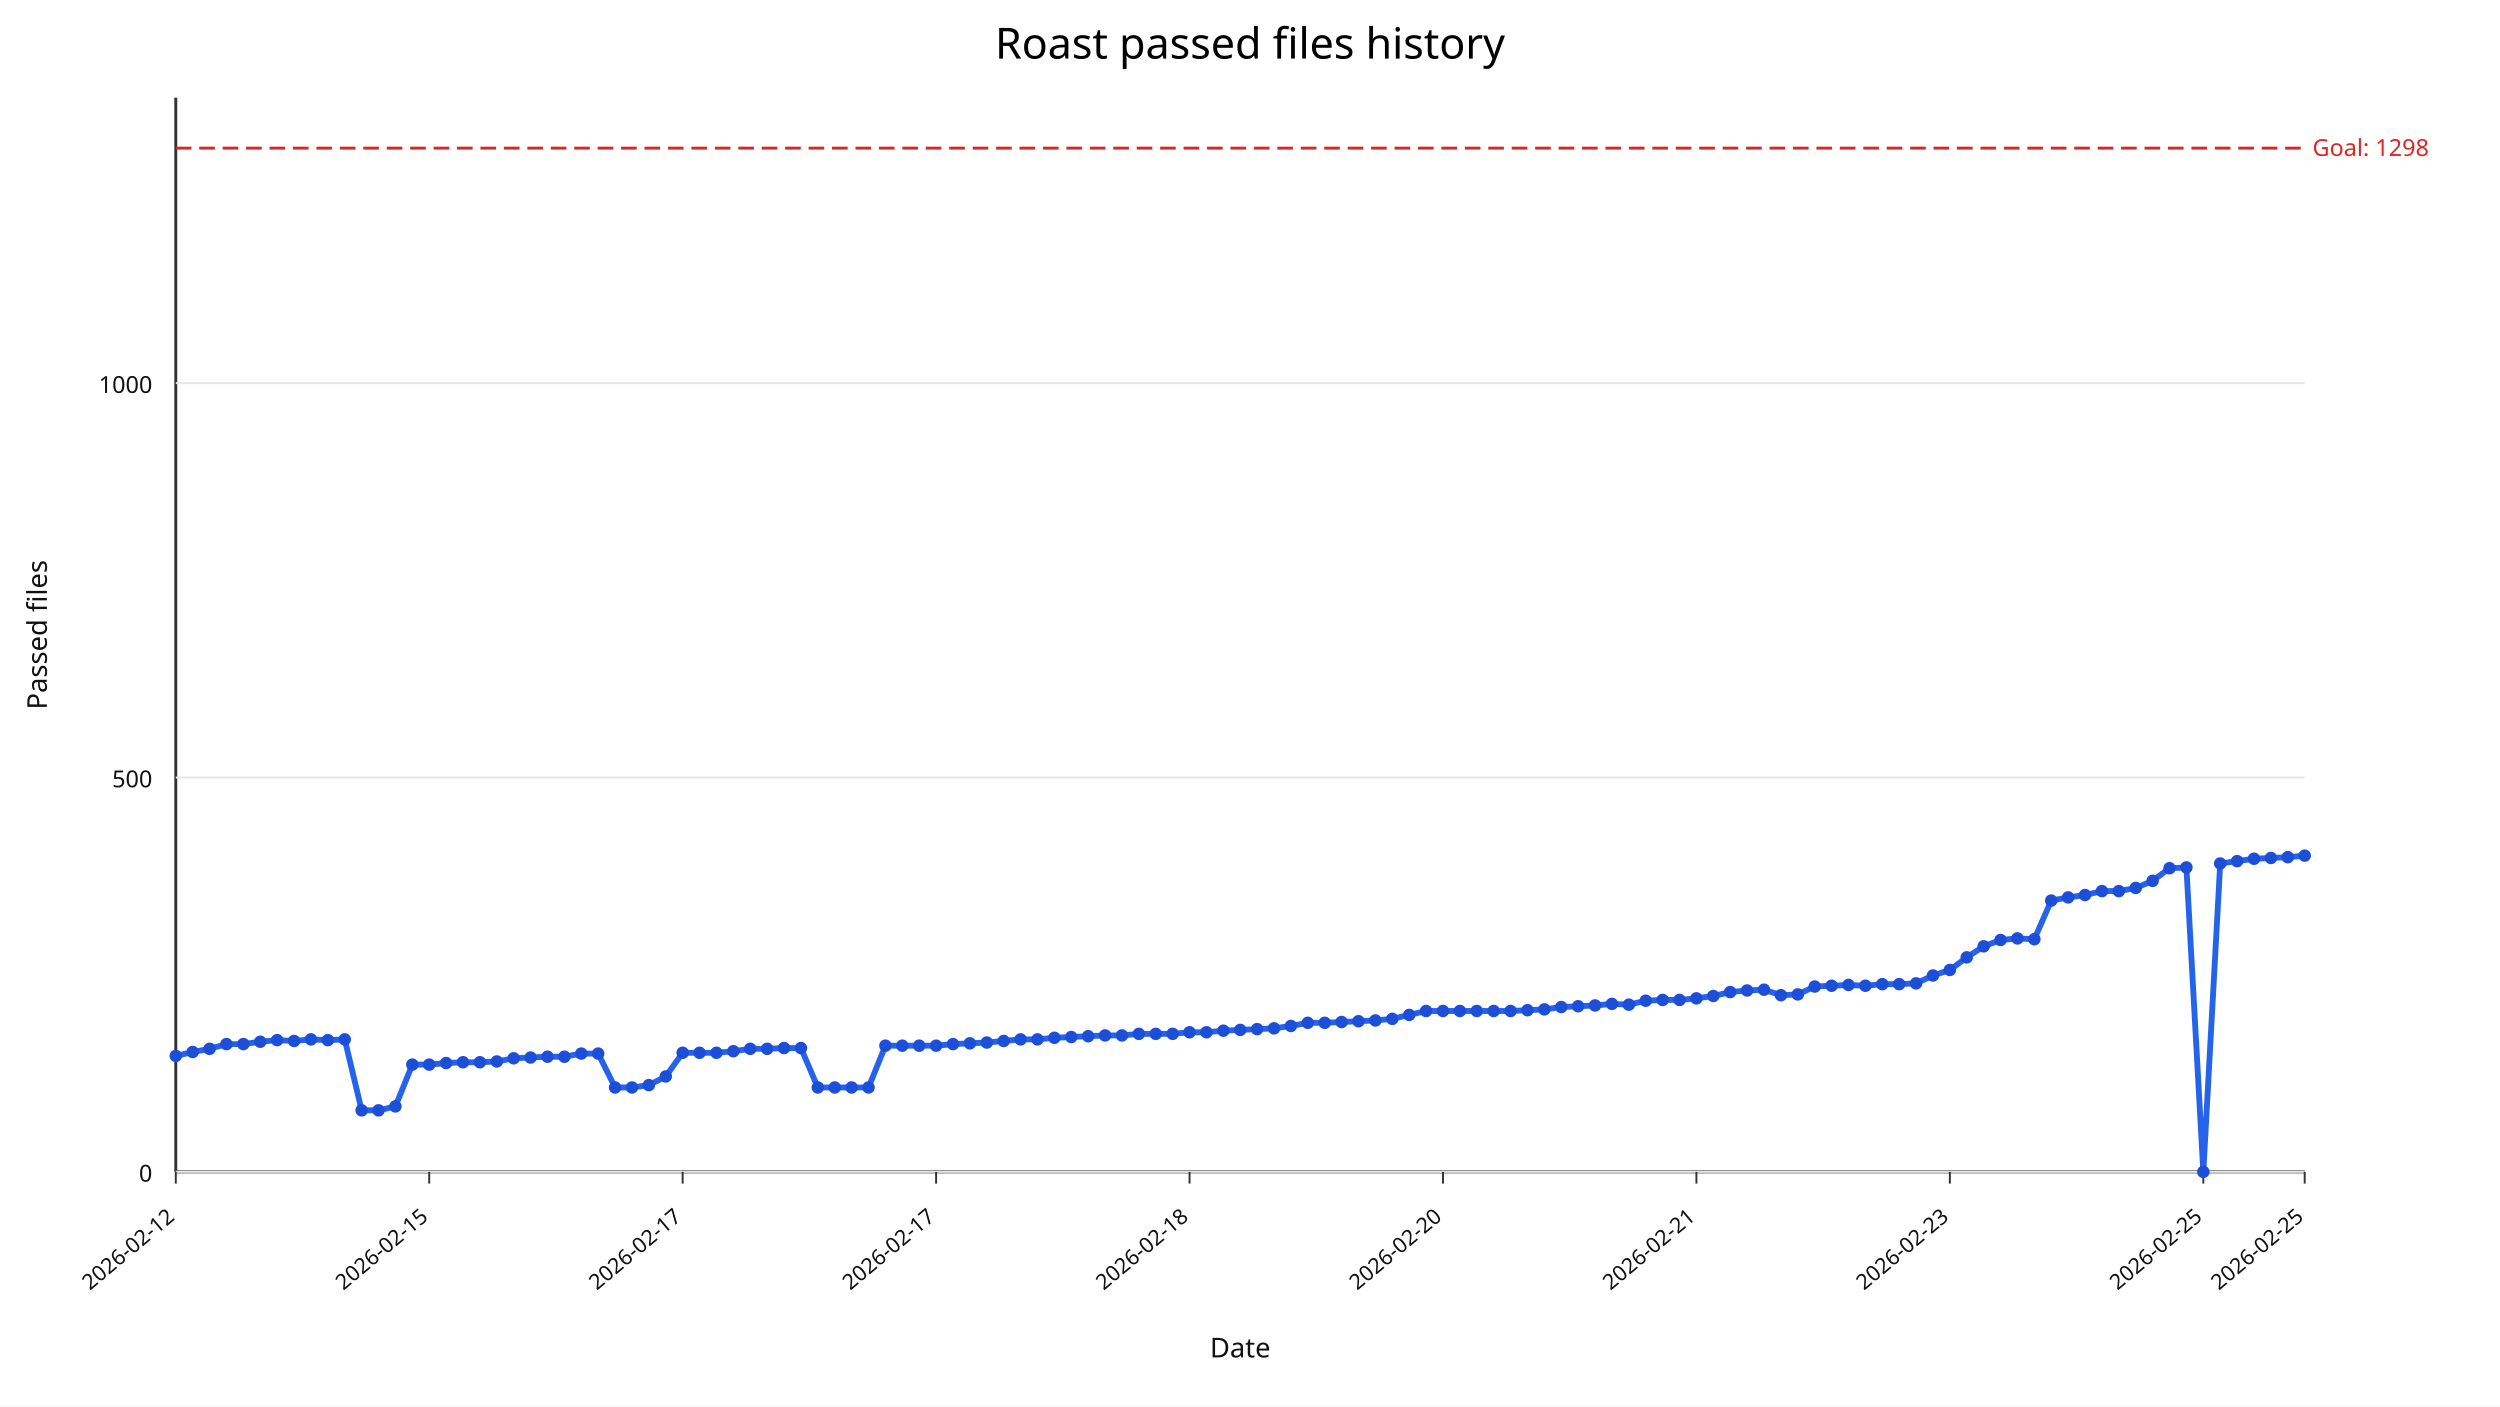
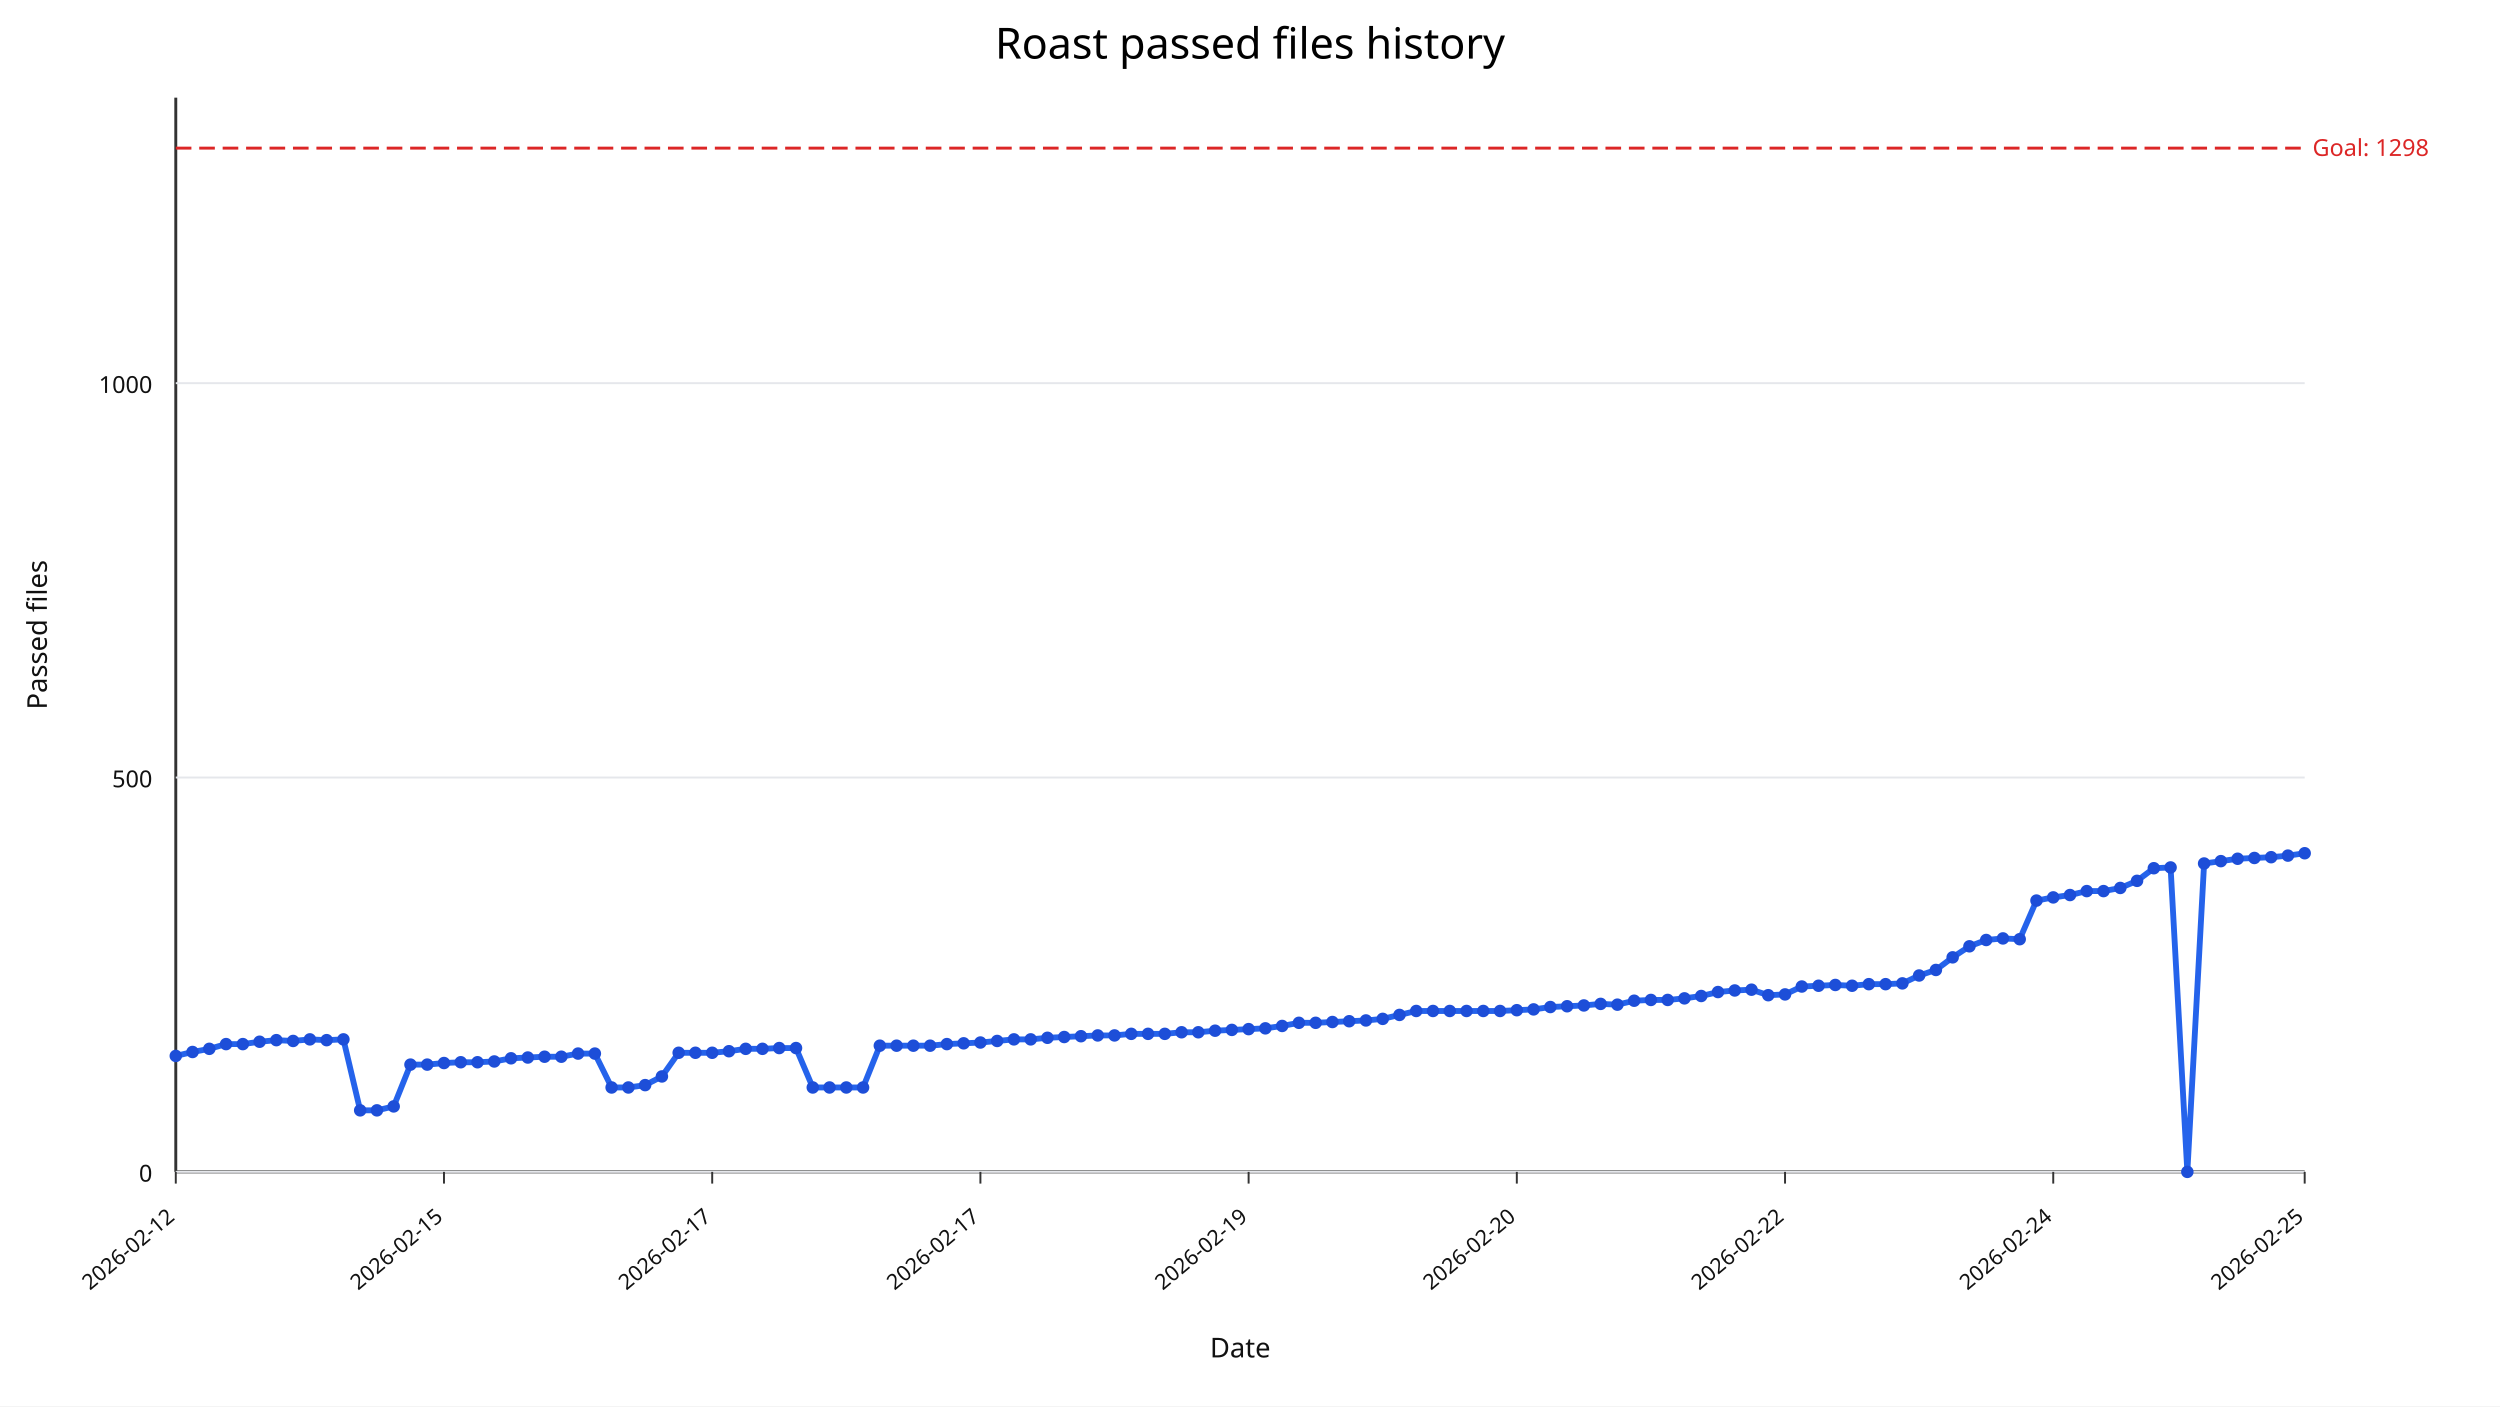
<svg xmlns="http://www.w3.org/2000/svg" width="1280" height="720" viewBox="0 0 1280 720">
  <rect width="100%" height="100%" fill="#ffffff" />
  <text x="640" y="30" text-anchor="middle" font-size="22" font-family="sans-serif">Roast passed files history</text>
  <line x1="90" y1="600" x2="1180" y2="600" stroke="#333" stroke-width="1.5" />
  <line x1="90" y1="50" x2="90" y2="600" stroke="#333" stroke-width="1.5" />
  <line x1="90" y1="600.00" x2="1180" y2="600.00" stroke="#e5e7eb" stroke-width="1" />
  <text x="78" y="605.00" text-anchor="end" font-size="12" fill="#111" font-family="sans-serif">0</text>
  <line x1="90" y1="398.09" x2="1180" y2="398.09" stroke="#e5e7eb" stroke-width="1" />
  <text x="78" y="403.09" text-anchor="end" font-size="12" fill="#111" font-family="sans-serif">500</text>
  <line x1="90" y1="196.18" x2="1180" y2="196.18" stroke="#e5e7eb" stroke-width="1" />
  <text x="78" y="201.18" text-anchor="end" font-size="12" fill="#111" font-family="sans-serif">1000</text>
  <line x1="90.00" y1="600" x2="90.00" y2="606" stroke="#333" stroke-width="1" />
  <text x="90.00" y="624" text-anchor="end" font-size="11" fill="#111" transform="rotate(-40 90.00,624)" font-family="sans-serif">2026-02-12</text>
-   <line x1="219.76" y1="600" x2="219.76" y2="606" stroke="#333" stroke-width="1" />
-   <text x="219.76" y="624" text-anchor="end" font-size="11" fill="#111" transform="rotate(-40 219.76,624)" font-family="sans-serif">2026-02-15</text>
-   <line x1="349.52" y1="600" x2="349.52" y2="606" stroke="#333" stroke-width="1" />
-   <text x="349.52" y="624" text-anchor="end" font-size="11" fill="#111" transform="rotate(-40 349.52,624)" font-family="sans-serif">2026-02-17</text>
-   <line x1="479.29" y1="600" x2="479.29" y2="606" stroke="#333" stroke-width="1" />
-   <text x="479.29" y="624" text-anchor="end" font-size="11" fill="#111" transform="rotate(-40 479.29,624)" font-family="sans-serif">2026-02-17</text>
-   <line x1="609.05" y1="600" x2="609.05" y2="606" stroke="#333" stroke-width="1" />
-   <text x="609.05" y="624" text-anchor="end" font-size="11" fill="#111" transform="rotate(-40 609.05,624)" font-family="sans-serif">2026-02-18</text>
-   <line x1="738.81" y1="600" x2="738.81" y2="606" stroke="#333" stroke-width="1" />
-   <text x="738.81" y="624" text-anchor="end" font-size="11" fill="#111" transform="rotate(-40 738.81,624)" font-family="sans-serif">2026-02-20</text>
-   <line x1="868.57" y1="600" x2="868.57" y2="606" stroke="#333" stroke-width="1" />
-   <text x="868.57" y="624" text-anchor="end" font-size="11" fill="#111" transform="rotate(-40 868.57,624)" font-family="sans-serif">2026-02-21</text>
-   <line x1="998.33" y1="600" x2="998.33" y2="606" stroke="#333" stroke-width="1" />
-   <text x="998.33" y="624" text-anchor="end" font-size="11" fill="#111" transform="rotate(-40 998.33,624)" font-family="sans-serif">2026-02-23</text>
-   <line x1="1128.10" y1="600" x2="1128.10" y2="606" stroke="#333" stroke-width="1" />
-   <text x="1128.10" y="624" text-anchor="end" font-size="11" fill="#111" transform="rotate(-40 1128.10,624)" font-family="sans-serif">2026-02-25</text>
+   <line x1="227.32" y1="600" x2="227.32" y2="606" stroke="#333" stroke-width="1" />
+   <text x="227.32" y="624" text-anchor="end" font-size="11" fill="#111" transform="rotate(-40 227.32,624)" font-family="sans-serif">2026-02-15</text>
+   <line x1="364.65" y1="600" x2="364.65" y2="606" stroke="#333" stroke-width="1" />
+   <text x="364.65" y="624" text-anchor="end" font-size="11" fill="#111" transform="rotate(-40 364.65,624)" font-family="sans-serif">2026-02-17</text>
+   <line x1="501.97" y1="600" x2="501.97" y2="606" stroke="#333" stroke-width="1" />
+   <text x="501.97" y="624" text-anchor="end" font-size="11" fill="#111" transform="rotate(-40 501.97,624)" font-family="sans-serif">2026-02-17</text>
+   <line x1="639.29" y1="600" x2="639.29" y2="606" stroke="#333" stroke-width="1" />
+   <text x="639.29" y="624" text-anchor="end" font-size="11" fill="#111" transform="rotate(-40 639.29,624)" font-family="sans-serif">2026-02-19</text>
+   <line x1="776.61" y1="600" x2="776.61" y2="606" stroke="#333" stroke-width="1" />
+   <text x="776.61" y="624" text-anchor="end" font-size="11" fill="#111" transform="rotate(-40 776.61,624)" font-family="sans-serif">2026-02-20</text>
+   <line x1="913.94" y1="600" x2="913.94" y2="606" stroke="#333" stroke-width="1" />
+   <text x="913.94" y="624" text-anchor="end" font-size="11" fill="#111" transform="rotate(-40 913.94,624)" font-family="sans-serif">2026-02-22</text>
+   <line x1="1051.26" y1="600" x2="1051.26" y2="606" stroke="#333" stroke-width="1" />
+   <text x="1051.26" y="624" text-anchor="end" font-size="11" fill="#111" transform="rotate(-40 1051.26,624)" font-family="sans-serif">2026-02-24</text>
  <line x1="1180.00" y1="600" x2="1180.00" y2="606" stroke="#333" stroke-width="1" />
  <text x="1180.00" y="624" text-anchor="end" font-size="11" fill="#111" transform="rotate(-40 1180.00,624)" font-family="sans-serif">2026-02-25</text>
  <line x1="90" y1="75.84" x2="1180" y2="75.84" stroke="#dc2626" stroke-width="1.5" stroke-dasharray="8,4" />
  <text x="1184" y="79.84" font-size="12" fill="#dc2626" font-family="sans-serif">Goal: 1298</text>
-   <polyline fill="none" stroke="#2563eb" stroke-width="3" points="90.00,540.64 98.65,538.62 107.30,537.00 115.95,534.58 124.60,534.58 133.25,533.37 141.90,532.56 150.56,532.97 159.21,532.16 167.86,532.56 176.51,532.16 185.16,568.50 193.81,568.50 202.46,566.48 211.11,545.08 219.76,545.08 228.41,544.27 237.06,543.87 245.71,543.87 254.37,543.47 263.02,541.85 271.67,541.45 280.32,541.04 288.97,541.04 297.62,539.43 306.27,539.43 314.92,556.79 323.57,556.79 332.22,555.58 340.87,551.14 349.52,539.02 358.17,539.02 366.83,539.02 375.48,538.22 384.13,537.00 392.78,537.00 401.43,536.60 410.08,536.60 418.73,556.79 427.38,556.79 436.03,556.79 444.68,556.79 453.33,535.39 461.98,535.39 470.63,535.39 479.29,535.39 487.94,534.58 496.59,534.18 505.24,533.77 513.89,532.97 522.54,532.16 531.19,532.16 539.84,531.35 548.49,530.95 557.14,530.54 565.79,530.14 574.44,530.14 583.10,529.33 591.75,529.33 600.40,529.33 609.05,528.52 617.70,528.52 626.35,527.72 635.00,527.31 643.65,526.91 652.30,526.51 660.95,525.29 669.60,523.68 678.25,523.68 686.90,523.27 695.56,522.87 704.21,522.47 712.86,521.66 721.51,519.64 730.16,517.62 738.81,517.62 747.46,517.62 756.11,517.62 764.76,517.62 773.41,517.62 782.06,517.22 790.71,516.81 799.37,515.60 808.02,515.20 816.67,514.79 825.32,513.99 833.97,514.39 842.62,512.37 851.27,511.97 859.92,511.97 868.57,511.16 877.22,509.95 885.87,507.93 894.52,507.12 903.17,506.72 911.83,509.54 920.48,509.14 929.13,505.10 937.78,504.70 946.43,504.30 955.08,504.70 963.73,503.89 972.38,503.89 981.03,503.49 989.68,499.45 998.33,496.62 1006.98,490.16 1015.63,484.51 1024.29,481.28 1032.94,480.47 1041.59,480.87 1050.24,461.09 1058.89,459.47 1067.54,458.26 1076.19,456.24 1084.84,456.24 1093.49,454.63 1102.14,450.99 1110.79,444.53 1119.44,444.13 1128.10,600.00 1136.75,442.11 1145.40,440.90 1154.05,439.68 1162.70,439.28 1171.35,438.88 1180.00,438.07" />
+   <polyline fill="none" stroke="#2563eb" stroke-width="3" points="90.00,540.64 98.58,538.62 107.17,537.00 115.75,534.58 124.33,534.58 132.91,533.37 141.50,532.56 150.08,532.97 158.66,532.16 167.24,532.56 175.83,532.16 184.41,568.50 192.99,568.50 201.57,566.48 210.16,545.08 218.74,545.08 227.32,544.27 235.91,543.87 244.49,543.87 253.07,543.47 261.65,541.85 270.24,541.45 278.82,541.04 287.40,541.04 295.98,539.43 304.57,539.43 313.15,556.79 321.73,556.79 330.31,555.58 338.90,551.14 347.48,539.02 356.06,539.02 364.65,539.02 373.23,538.22 381.81,537.00 390.39,537.00 398.98,536.60 407.56,536.60 416.14,556.79 424.72,556.79 433.31,556.79 441.89,556.79 450.47,535.39 459.06,535.39 467.64,535.39 476.22,535.39 484.80,534.58 493.39,534.18 501.97,533.77 510.55,532.97 519.13,532.16 527.72,532.16 536.30,531.35 544.88,530.95 553.46,530.54 562.05,530.14 570.63,530.14 579.21,529.33 587.80,529.33 596.38,529.33 604.96,528.52 613.54,528.52 622.13,527.72 630.71,527.31 639.29,526.91 647.87,526.51 656.46,525.29 665.04,523.68 673.62,523.68 682.20,523.27 690.79,522.87 699.37,522.47 707.95,521.66 716.54,519.64 725.12,517.62 733.70,517.62 742.28,517.62 750.87,517.62 759.45,517.62 768.03,517.62 776.61,517.22 785.20,516.81 793.78,515.60 802.36,515.20 810.94,514.79 819.53,513.99 828.11,514.39 836.69,512.37 845.28,511.97 853.86,511.97 862.44,511.16 871.02,509.95 879.61,507.93 888.19,507.12 896.77,506.72 905.35,509.54 913.94,509.14 922.52,505.10 931.10,504.70 939.69,504.30 948.27,504.70 956.85,503.89 965.43,503.89 974.02,503.49 982.60,499.45 991.18,496.62 999.76,490.16 1008.35,484.51 1016.93,481.28 1025.51,480.47 1034.09,480.87 1042.68,461.09 1051.26,459.47 1059.84,458.26 1068.43,456.24 1077.01,456.24 1085.59,454.63 1094.17,450.99 1102.76,444.53 1111.34,444.13 1119.92,600.00 1128.50,442.11 1137.09,440.90 1145.67,439.68 1154.25,439.28 1162.83,438.88 1171.42,438.07 1180.00,436.86" />
  <circle cx="90.00" cy="540.64" r="3.2" fill="#1d4ed8" />
-   <circle cx="98.65" cy="538.62" r="3.2" fill="#1d4ed8" />
-   <circle cx="107.30" cy="537.00" r="3.2" fill="#1d4ed8" />
-   <circle cx="115.95" cy="534.58" r="3.2" fill="#1d4ed8" />
-   <circle cx="124.60" cy="534.58" r="3.2" fill="#1d4ed8" />
-   <circle cx="133.25" cy="533.37" r="3.2" fill="#1d4ed8" />
-   <circle cx="141.90" cy="532.56" r="3.2" fill="#1d4ed8" />
-   <circle cx="150.56" cy="532.97" r="3.2" fill="#1d4ed8" />
-   <circle cx="159.21" cy="532.16" r="3.2" fill="#1d4ed8" />
-   <circle cx="167.86" cy="532.56" r="3.2" fill="#1d4ed8" />
-   <circle cx="176.51" cy="532.16" r="3.2" fill="#1d4ed8" />
-   <circle cx="185.16" cy="568.50" r="3.2" fill="#1d4ed8" />
-   <circle cx="193.81" cy="568.50" r="3.2" fill="#1d4ed8" />
-   <circle cx="202.46" cy="566.48" r="3.2" fill="#1d4ed8" />
-   <circle cx="211.11" cy="545.08" r="3.2" fill="#1d4ed8" />
-   <circle cx="219.76" cy="545.08" r="3.2" fill="#1d4ed8" />
-   <circle cx="228.41" cy="544.27" r="3.2" fill="#1d4ed8" />
-   <circle cx="237.06" cy="543.87" r="3.2" fill="#1d4ed8" />
-   <circle cx="245.71" cy="543.87" r="3.2" fill="#1d4ed8" />
-   <circle cx="254.37" cy="543.47" r="3.2" fill="#1d4ed8" />
-   <circle cx="263.02" cy="541.85" r="3.2" fill="#1d4ed8" />
-   <circle cx="271.67" cy="541.45" r="3.2" fill="#1d4ed8" />
-   <circle cx="280.32" cy="541.04" r="3.2" fill="#1d4ed8" />
-   <circle cx="288.97" cy="541.04" r="3.2" fill="#1d4ed8" />
-   <circle cx="297.62" cy="539.43" r="3.2" fill="#1d4ed8" />
-   <circle cx="306.27" cy="539.43" r="3.2" fill="#1d4ed8" />
-   <circle cx="314.92" cy="556.79" r="3.2" fill="#1d4ed8" />
-   <circle cx="323.57" cy="556.79" r="3.2" fill="#1d4ed8" />
-   <circle cx="332.22" cy="555.58" r="3.2" fill="#1d4ed8" />
-   <circle cx="340.87" cy="551.14" r="3.2" fill="#1d4ed8" />
-   <circle cx="349.52" cy="539.02" r="3.2" fill="#1d4ed8" />
-   <circle cx="358.17" cy="539.02" r="3.2" fill="#1d4ed8" />
-   <circle cx="366.83" cy="539.02" r="3.2" fill="#1d4ed8" />
-   <circle cx="375.48" cy="538.22" r="3.2" fill="#1d4ed8" />
-   <circle cx="384.13" cy="537.00" r="3.2" fill="#1d4ed8" />
-   <circle cx="392.78" cy="537.00" r="3.2" fill="#1d4ed8" />
-   <circle cx="401.43" cy="536.60" r="3.2" fill="#1d4ed8" />
-   <circle cx="410.08" cy="536.60" r="3.2" fill="#1d4ed8" />
-   <circle cx="418.73" cy="556.79" r="3.2" fill="#1d4ed8" />
-   <circle cx="427.38" cy="556.79" r="3.2" fill="#1d4ed8" />
-   <circle cx="436.03" cy="556.79" r="3.2" fill="#1d4ed8" />
-   <circle cx="444.68" cy="556.79" r="3.2" fill="#1d4ed8" />
-   <circle cx="453.33" cy="535.39" r="3.2" fill="#1d4ed8" />
-   <circle cx="461.98" cy="535.39" r="3.2" fill="#1d4ed8" />
-   <circle cx="470.63" cy="535.39" r="3.2" fill="#1d4ed8" />
-   <circle cx="479.29" cy="535.39" r="3.2" fill="#1d4ed8" />
-   <circle cx="487.94" cy="534.58" r="3.2" fill="#1d4ed8" />
-   <circle cx="496.59" cy="534.18" r="3.2" fill="#1d4ed8" />
-   <circle cx="505.24" cy="533.77" r="3.2" fill="#1d4ed8" />
-   <circle cx="513.89" cy="532.97" r="3.2" fill="#1d4ed8" />
-   <circle cx="522.54" cy="532.16" r="3.2" fill="#1d4ed8" />
-   <circle cx="531.19" cy="532.16" r="3.2" fill="#1d4ed8" />
-   <circle cx="539.84" cy="531.35" r="3.2" fill="#1d4ed8" />
-   <circle cx="548.49" cy="530.95" r="3.2" fill="#1d4ed8" />
-   <circle cx="557.14" cy="530.54" r="3.2" fill="#1d4ed8" />
-   <circle cx="565.79" cy="530.14" r="3.2" fill="#1d4ed8" />
-   <circle cx="574.44" cy="530.14" r="3.2" fill="#1d4ed8" />
-   <circle cx="583.10" cy="529.33" r="3.2" fill="#1d4ed8" />
-   <circle cx="591.75" cy="529.33" r="3.2" fill="#1d4ed8" />
-   <circle cx="600.40" cy="529.33" r="3.2" fill="#1d4ed8" />
-   <circle cx="609.05" cy="528.52" r="3.2" fill="#1d4ed8" />
-   <circle cx="617.70" cy="528.52" r="3.2" fill="#1d4ed8" />
-   <circle cx="626.35" cy="527.72" r="3.2" fill="#1d4ed8" />
-   <circle cx="635.00" cy="527.31" r="3.2" fill="#1d4ed8" />
-   <circle cx="643.65" cy="526.91" r="3.2" fill="#1d4ed8" />
-   <circle cx="652.30" cy="526.51" r="3.2" fill="#1d4ed8" />
-   <circle cx="660.95" cy="525.29" r="3.2" fill="#1d4ed8" />
-   <circle cx="669.60" cy="523.68" r="3.2" fill="#1d4ed8" />
-   <circle cx="678.25" cy="523.68" r="3.2" fill="#1d4ed8" />
-   <circle cx="686.90" cy="523.27" r="3.2" fill="#1d4ed8" />
-   <circle cx="695.56" cy="522.87" r="3.2" fill="#1d4ed8" />
-   <circle cx="704.21" cy="522.47" r="3.2" fill="#1d4ed8" />
-   <circle cx="712.86" cy="521.66" r="3.2" fill="#1d4ed8" />
-   <circle cx="721.51" cy="519.64" r="3.2" fill="#1d4ed8" />
-   <circle cx="730.16" cy="517.62" r="3.2" fill="#1d4ed8" />
-   <circle cx="738.81" cy="517.62" r="3.2" fill="#1d4ed8" />
-   <circle cx="747.46" cy="517.62" r="3.2" fill="#1d4ed8" />
-   <circle cx="756.11" cy="517.62" r="3.2" fill="#1d4ed8" />
-   <circle cx="764.76" cy="517.62" r="3.2" fill="#1d4ed8" />
-   <circle cx="773.41" cy="517.62" r="3.2" fill="#1d4ed8" />
-   <circle cx="782.06" cy="517.22" r="3.2" fill="#1d4ed8" />
-   <circle cx="790.71" cy="516.81" r="3.2" fill="#1d4ed8" />
-   <circle cx="799.37" cy="515.60" r="3.2" fill="#1d4ed8" />
-   <circle cx="808.02" cy="515.20" r="3.2" fill="#1d4ed8" />
-   <circle cx="816.67" cy="514.79" r="3.2" fill="#1d4ed8" />
-   <circle cx="825.32" cy="513.99" r="3.2" fill="#1d4ed8" />
-   <circle cx="833.97" cy="514.39" r="3.2" fill="#1d4ed8" />
-   <circle cx="842.62" cy="512.37" r="3.2" fill="#1d4ed8" />
-   <circle cx="851.27" cy="511.97" r="3.2" fill="#1d4ed8" />
-   <circle cx="859.92" cy="511.97" r="3.2" fill="#1d4ed8" />
-   <circle cx="868.57" cy="511.16" r="3.2" fill="#1d4ed8" />
-   <circle cx="877.22" cy="509.95" r="3.2" fill="#1d4ed8" />
-   <circle cx="885.87" cy="507.93" r="3.2" fill="#1d4ed8" />
-   <circle cx="894.52" cy="507.12" r="3.2" fill="#1d4ed8" />
-   <circle cx="903.17" cy="506.72" r="3.2" fill="#1d4ed8" />
-   <circle cx="911.83" cy="509.54" r="3.2" fill="#1d4ed8" />
-   <circle cx="920.48" cy="509.14" r="3.2" fill="#1d4ed8" />
-   <circle cx="929.13" cy="505.10" r="3.2" fill="#1d4ed8" />
-   <circle cx="937.78" cy="504.70" r="3.2" fill="#1d4ed8" />
-   <circle cx="946.43" cy="504.30" r="3.2" fill="#1d4ed8" />
-   <circle cx="955.08" cy="504.70" r="3.2" fill="#1d4ed8" />
-   <circle cx="963.73" cy="503.89" r="3.2" fill="#1d4ed8" />
-   <circle cx="972.38" cy="503.89" r="3.2" fill="#1d4ed8" />
-   <circle cx="981.03" cy="503.49" r="3.2" fill="#1d4ed8" />
-   <circle cx="989.68" cy="499.45" r="3.2" fill="#1d4ed8" />
-   <circle cx="998.33" cy="496.62" r="3.2" fill="#1d4ed8" />
-   <circle cx="1006.98" cy="490.16" r="3.2" fill="#1d4ed8" />
-   <circle cx="1015.63" cy="484.51" r="3.2" fill="#1d4ed8" />
-   <circle cx="1024.29" cy="481.28" r="3.2" fill="#1d4ed8" />
-   <circle cx="1032.94" cy="480.47" r="3.2" fill="#1d4ed8" />
-   <circle cx="1041.59" cy="480.87" r="3.2" fill="#1d4ed8" />
-   <circle cx="1050.24" cy="461.09" r="3.2" fill="#1d4ed8" />
-   <circle cx="1058.89" cy="459.47" r="3.2" fill="#1d4ed8" />
-   <circle cx="1067.54" cy="458.26" r="3.2" fill="#1d4ed8" />
-   <circle cx="1076.19" cy="456.24" r="3.2" fill="#1d4ed8" />
-   <circle cx="1084.84" cy="456.24" r="3.2" fill="#1d4ed8" />
-   <circle cx="1093.49" cy="454.63" r="3.2" fill="#1d4ed8" />
-   <circle cx="1102.14" cy="450.99" r="3.2" fill="#1d4ed8" />
-   <circle cx="1110.79" cy="444.53" r="3.2" fill="#1d4ed8" />
-   <circle cx="1119.44" cy="444.13" r="3.2" fill="#1d4ed8" />
-   <circle cx="1128.10" cy="600.00" r="3.2" fill="#1d4ed8" />
-   <circle cx="1136.75" cy="442.11" r="3.2" fill="#1d4ed8" />
-   <circle cx="1145.40" cy="440.90" r="3.2" fill="#1d4ed8" />
-   <circle cx="1154.05" cy="439.68" r="3.2" fill="#1d4ed8" />
-   <circle cx="1162.70" cy="439.28" r="3.2" fill="#1d4ed8" />
-   <circle cx="1171.35" cy="438.88" r="3.2" fill="#1d4ed8" />
-   <circle cx="1180.00" cy="438.07" r="3.2" fill="#1d4ed8" />
+   <circle cx="98.58" cy="538.62" r="3.2" fill="#1d4ed8" />
+   <circle cx="107.17" cy="537.00" r="3.2" fill="#1d4ed8" />
+   <circle cx="115.75" cy="534.58" r="3.2" fill="#1d4ed8" />
+   <circle cx="124.33" cy="534.58" r="3.2" fill="#1d4ed8" />
+   <circle cx="132.91" cy="533.37" r="3.2" fill="#1d4ed8" />
+   <circle cx="141.50" cy="532.56" r="3.2" fill="#1d4ed8" />
+   <circle cx="150.08" cy="532.97" r="3.2" fill="#1d4ed8" />
+   <circle cx="158.66" cy="532.16" r="3.2" fill="#1d4ed8" />
+   <circle cx="167.24" cy="532.56" r="3.2" fill="#1d4ed8" />
+   <circle cx="175.83" cy="532.16" r="3.2" fill="#1d4ed8" />
+   <circle cx="184.41" cy="568.50" r="3.2" fill="#1d4ed8" />
+   <circle cx="192.99" cy="568.50" r="3.2" fill="#1d4ed8" />
+   <circle cx="201.57" cy="566.48" r="3.2" fill="#1d4ed8" />
+   <circle cx="210.16" cy="545.08" r="3.2" fill="#1d4ed8" />
+   <circle cx="218.74" cy="545.08" r="3.2" fill="#1d4ed8" />
+   <circle cx="227.32" cy="544.27" r="3.2" fill="#1d4ed8" />
+   <circle cx="235.91" cy="543.87" r="3.2" fill="#1d4ed8" />
+   <circle cx="244.49" cy="543.87" r="3.2" fill="#1d4ed8" />
+   <circle cx="253.07" cy="543.47" r="3.2" fill="#1d4ed8" />
+   <circle cx="261.65" cy="541.85" r="3.2" fill="#1d4ed8" />
+   <circle cx="270.24" cy="541.45" r="3.2" fill="#1d4ed8" />
+   <circle cx="278.82" cy="541.04" r="3.2" fill="#1d4ed8" />
+   <circle cx="287.40" cy="541.04" r="3.2" fill="#1d4ed8" />
+   <circle cx="295.98" cy="539.43" r="3.2" fill="#1d4ed8" />
+   <circle cx="304.57" cy="539.43" r="3.2" fill="#1d4ed8" />
+   <circle cx="313.15" cy="556.79" r="3.2" fill="#1d4ed8" />
+   <circle cx="321.73" cy="556.79" r="3.2" fill="#1d4ed8" />
+   <circle cx="330.31" cy="555.58" r="3.2" fill="#1d4ed8" />
+   <circle cx="338.90" cy="551.14" r="3.2" fill="#1d4ed8" />
+   <circle cx="347.48" cy="539.02" r="3.2" fill="#1d4ed8" />
+   <circle cx="356.06" cy="539.02" r="3.2" fill="#1d4ed8" />
+   <circle cx="364.65" cy="539.02" r="3.2" fill="#1d4ed8" />
+   <circle cx="373.23" cy="538.22" r="3.2" fill="#1d4ed8" />
+   <circle cx="381.81" cy="537.00" r="3.2" fill="#1d4ed8" />
+   <circle cx="390.39" cy="537.00" r="3.2" fill="#1d4ed8" />
+   <circle cx="398.98" cy="536.60" r="3.2" fill="#1d4ed8" />
+   <circle cx="407.56" cy="536.60" r="3.2" fill="#1d4ed8" />
+   <circle cx="416.14" cy="556.79" r="3.2" fill="#1d4ed8" />
+   <circle cx="424.72" cy="556.79" r="3.2" fill="#1d4ed8" />
+   <circle cx="433.31" cy="556.79" r="3.2" fill="#1d4ed8" />
+   <circle cx="441.89" cy="556.79" r="3.2" fill="#1d4ed8" />
+   <circle cx="450.47" cy="535.39" r="3.2" fill="#1d4ed8" />
+   <circle cx="459.06" cy="535.39" r="3.2" fill="#1d4ed8" />
+   <circle cx="467.64" cy="535.39" r="3.2" fill="#1d4ed8" />
+   <circle cx="476.22" cy="535.39" r="3.2" fill="#1d4ed8" />
+   <circle cx="484.80" cy="534.58" r="3.2" fill="#1d4ed8" />
+   <circle cx="493.39" cy="534.18" r="3.2" fill="#1d4ed8" />
+   <circle cx="501.97" cy="533.77" r="3.2" fill="#1d4ed8" />
+   <circle cx="510.55" cy="532.97" r="3.2" fill="#1d4ed8" />
+   <circle cx="519.13" cy="532.16" r="3.2" fill="#1d4ed8" />
+   <circle cx="527.72" cy="532.16" r="3.2" fill="#1d4ed8" />
+   <circle cx="536.30" cy="531.35" r="3.2" fill="#1d4ed8" />
+   <circle cx="544.88" cy="530.95" r="3.2" fill="#1d4ed8" />
+   <circle cx="553.46" cy="530.54" r="3.2" fill="#1d4ed8" />
+   <circle cx="562.05" cy="530.14" r="3.2" fill="#1d4ed8" />
+   <circle cx="570.63" cy="530.14" r="3.2" fill="#1d4ed8" />
+   <circle cx="579.21" cy="529.33" r="3.2" fill="#1d4ed8" />
+   <circle cx="587.80" cy="529.33" r="3.2" fill="#1d4ed8" />
+   <circle cx="596.38" cy="529.33" r="3.2" fill="#1d4ed8" />
+   <circle cx="604.96" cy="528.52" r="3.2" fill="#1d4ed8" />
+   <circle cx="613.54" cy="528.52" r="3.2" fill="#1d4ed8" />
+   <circle cx="622.13" cy="527.72" r="3.2" fill="#1d4ed8" />
+   <circle cx="630.71" cy="527.31" r="3.2" fill="#1d4ed8" />
+   <circle cx="639.29" cy="526.91" r="3.2" fill="#1d4ed8" />
+   <circle cx="647.87" cy="526.51" r="3.2" fill="#1d4ed8" />
+   <circle cx="656.46" cy="525.29" r="3.2" fill="#1d4ed8" />
+   <circle cx="665.04" cy="523.68" r="3.2" fill="#1d4ed8" />
+   <circle cx="673.62" cy="523.68" r="3.2" fill="#1d4ed8" />
+   <circle cx="682.20" cy="523.27" r="3.2" fill="#1d4ed8" />
+   <circle cx="690.79" cy="522.87" r="3.2" fill="#1d4ed8" />
+   <circle cx="699.37" cy="522.47" r="3.2" fill="#1d4ed8" />
+   <circle cx="707.95" cy="521.66" r="3.2" fill="#1d4ed8" />
+   <circle cx="716.54" cy="519.64" r="3.2" fill="#1d4ed8" />
+   <circle cx="725.12" cy="517.62" r="3.2" fill="#1d4ed8" />
+   <circle cx="733.70" cy="517.62" r="3.2" fill="#1d4ed8" />
+   <circle cx="742.28" cy="517.62" r="3.2" fill="#1d4ed8" />
+   <circle cx="750.87" cy="517.62" r="3.2" fill="#1d4ed8" />
+   <circle cx="759.45" cy="517.62" r="3.2" fill="#1d4ed8" />
+   <circle cx="768.03" cy="517.62" r="3.2" fill="#1d4ed8" />
+   <circle cx="776.61" cy="517.22" r="3.2" fill="#1d4ed8" />
+   <circle cx="785.20" cy="516.81" r="3.2" fill="#1d4ed8" />
+   <circle cx="793.78" cy="515.60" r="3.2" fill="#1d4ed8" />
+   <circle cx="802.36" cy="515.20" r="3.2" fill="#1d4ed8" />
+   <circle cx="810.94" cy="514.79" r="3.2" fill="#1d4ed8" />
+   <circle cx="819.53" cy="513.99" r="3.2" fill="#1d4ed8" />
+   <circle cx="828.11" cy="514.39" r="3.2" fill="#1d4ed8" />
+   <circle cx="836.69" cy="512.37" r="3.2" fill="#1d4ed8" />
+   <circle cx="845.28" cy="511.97" r="3.2" fill="#1d4ed8" />
+   <circle cx="853.86" cy="511.97" r="3.2" fill="#1d4ed8" />
+   <circle cx="862.44" cy="511.16" r="3.2" fill="#1d4ed8" />
+   <circle cx="871.02" cy="509.95" r="3.2" fill="#1d4ed8" />
+   <circle cx="879.61" cy="507.93" r="3.2" fill="#1d4ed8" />
+   <circle cx="888.19" cy="507.12" r="3.2" fill="#1d4ed8" />
+   <circle cx="896.77" cy="506.72" r="3.2" fill="#1d4ed8" />
+   <circle cx="905.35" cy="509.54" r="3.2" fill="#1d4ed8" />
+   <circle cx="913.94" cy="509.14" r="3.2" fill="#1d4ed8" />
+   <circle cx="922.52" cy="505.10" r="3.2" fill="#1d4ed8" />
+   <circle cx="931.10" cy="504.70" r="3.2" fill="#1d4ed8" />
+   <circle cx="939.69" cy="504.30" r="3.2" fill="#1d4ed8" />
+   <circle cx="948.27" cy="504.70" r="3.2" fill="#1d4ed8" />
+   <circle cx="956.85" cy="503.89" r="3.2" fill="#1d4ed8" />
+   <circle cx="965.43" cy="503.89" r="3.2" fill="#1d4ed8" />
+   <circle cx="974.02" cy="503.49" r="3.2" fill="#1d4ed8" />
+   <circle cx="982.60" cy="499.45" r="3.2" fill="#1d4ed8" />
+   <circle cx="991.18" cy="496.62" r="3.2" fill="#1d4ed8" />
+   <circle cx="999.76" cy="490.16" r="3.2" fill="#1d4ed8" />
+   <circle cx="1008.35" cy="484.51" r="3.2" fill="#1d4ed8" />
+   <circle cx="1016.93" cy="481.28" r="3.2" fill="#1d4ed8" />
+   <circle cx="1025.51" cy="480.47" r="3.2" fill="#1d4ed8" />
+   <circle cx="1034.09" cy="480.87" r="3.2" fill="#1d4ed8" />
+   <circle cx="1042.68" cy="461.09" r="3.2" fill="#1d4ed8" />
+   <circle cx="1051.26" cy="459.47" r="3.2" fill="#1d4ed8" />
+   <circle cx="1059.84" cy="458.26" r="3.2" fill="#1d4ed8" />
+   <circle cx="1068.43" cy="456.24" r="3.2" fill="#1d4ed8" />
+   <circle cx="1077.01" cy="456.24" r="3.2" fill="#1d4ed8" />
+   <circle cx="1085.59" cy="454.63" r="3.2" fill="#1d4ed8" />
+   <circle cx="1094.17" cy="450.99" r="3.2" fill="#1d4ed8" />
+   <circle cx="1102.76" cy="444.53" r="3.2" fill="#1d4ed8" />
+   <circle cx="1111.34" cy="444.13" r="3.2" fill="#1d4ed8" />
+   <circle cx="1119.92" cy="600.00" r="3.2" fill="#1d4ed8" />
+   <circle cx="1128.50" cy="442.11" r="3.2" fill="#1d4ed8" />
+   <circle cx="1137.09" cy="440.90" r="3.2" fill="#1d4ed8" />
+   <circle cx="1145.67" cy="439.68" r="3.2" fill="#1d4ed8" />
+   <circle cx="1154.25" cy="439.28" r="3.2" fill="#1d4ed8" />
+   <circle cx="1162.83" cy="438.88" r="3.2" fill="#1d4ed8" />
+   <circle cx="1171.42" cy="438.07" r="3.2" fill="#1d4ed8" />
+   <circle cx="1180.00" cy="436.86" r="3.2" fill="#1d4ed8" />
  <text x="635" y="695" text-anchor="middle" font-size="14" fill="#111" font-family="sans-serif">Date</text>
  <text x="24" y="325" text-anchor="middle" font-size="14" fill="#111" transform="rotate(-90 24,325)" font-family="sans-serif">Passed files</text>
</svg>
